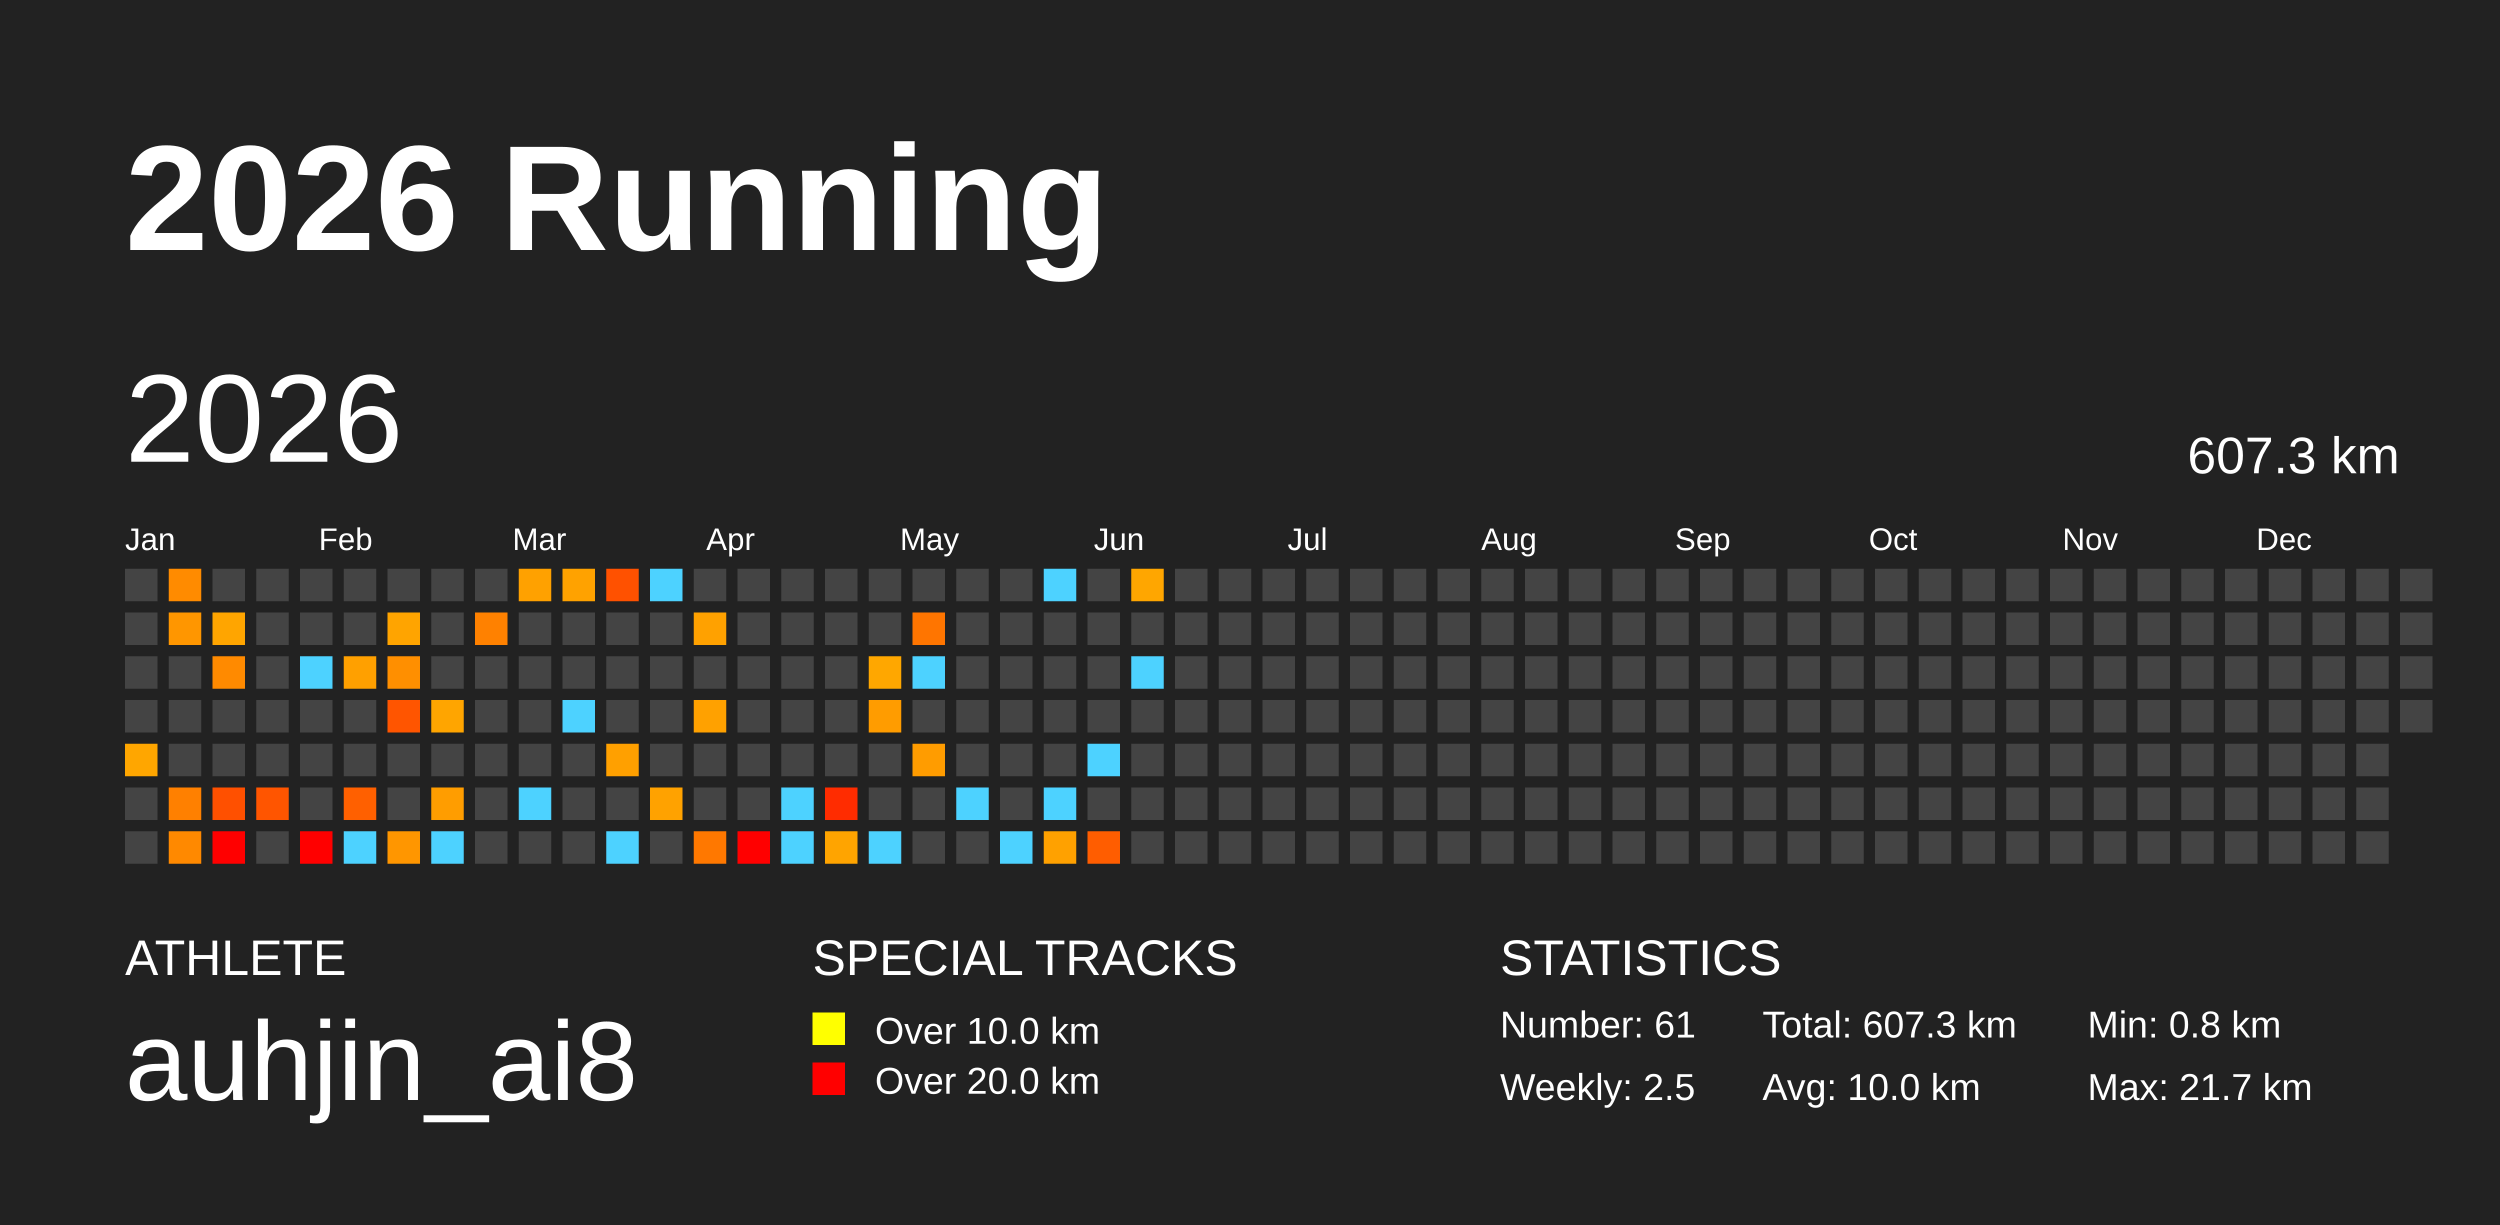
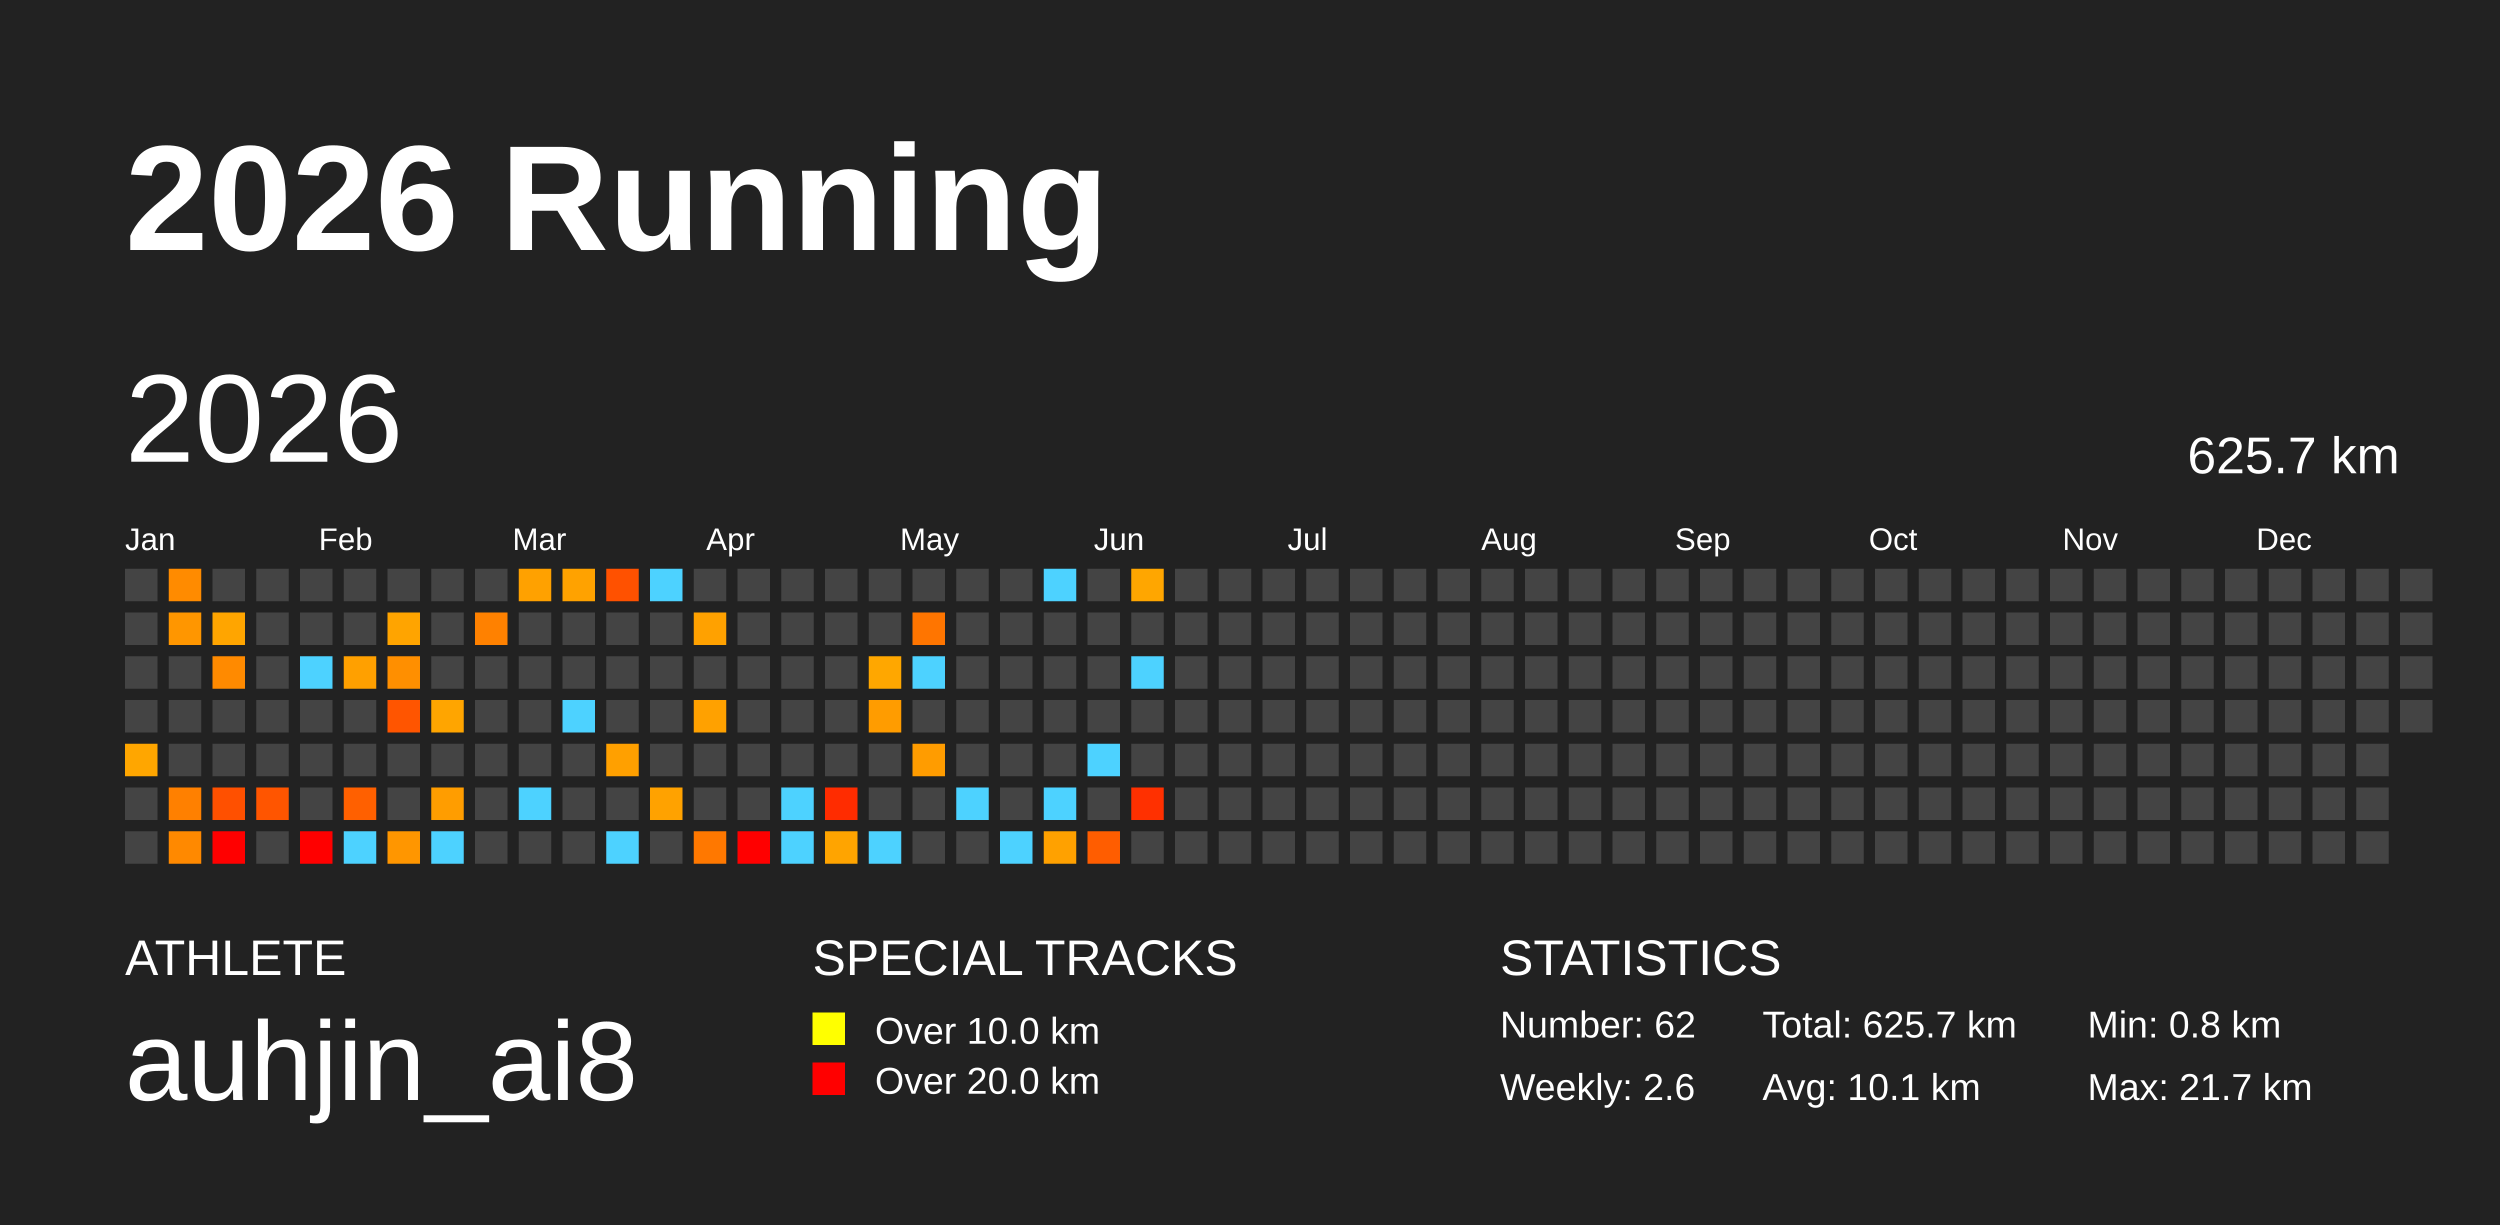
<svg xmlns="http://www.w3.org/2000/svg" baseProfile="full" height="98mm" version="1.1" viewBox="0,0,200,98" width="200mm">
  <defs />
  <rect fill="#222222" height="98" width="200" x="0" y="0" />
  <text fill="#FFFFFF" style="font-size:12px; font-family:Arial; font-weight:bold;" x="10" y="20">2026 Running</text>
  <text fill="#FFFFFF" style="font-size:4px; font-family:Arial" x="10" y="78">ATHLETE</text>
  <text fill="#FFFFFF" style="font-size:9px; font-family:Arial" x="10" y="88">auhjin_ai8</text>
  <text fill="#FFFFFF" style="font-size:4px; font-family:Arial" x="65" y="78">SPECIAL TRACKS</text>
  <rect fill="yellow" height="2.6" width="2.6" x="65" y="81" />
  <text fill="#FFFFFF" style="font-size:3px; font-family:Arial" x="70" y="83.5">Over 10.0 km</text>
  <rect fill="red" height="2.6" width="2.6" x="65" y="85" />
  <text fill="#FFFFFF" style="font-size:3px; font-family:Arial" x="70" y="87.5">Over 20.0 km</text>
  <text fill="#FFFFFF" style="font-size:4px; font-family:Arial" x="120" y="78">STATISTICS</text>
-   <text fill="#FFFFFF" style="font-size:3px; font-family:Arial" x="120" y="83">Number: 61</text>
-   <text fill="#FFFFFF" style="font-size:3px; font-family:Arial" x="120" y="88">Weekly: 2.5</text>
-   <text fill="#FFFFFF" style="font-size:3px; font-family:Arial" x="141" y="83">Total: 607.3 km</text>
-   <text fill="#FFFFFF" style="font-size:3px; font-family:Arial" x="141" y="88">Avg: 10.0 km</text>
+   <text fill="#FFFFFF" style="font-size:3px; font-family:Arial" x="120" y="83">Number: 62</text>
+   <text fill="#FFFFFF" style="font-size:3px; font-family:Arial" x="120" y="88">Weekly: 2.6</text>
+   <text fill="#FFFFFF" style="font-size:3px; font-family:Arial" x="141" y="83">Total: 625.7 km</text>
+   <text fill="#FFFFFF" style="font-size:3px; font-family:Arial" x="141" y="88">Avg: 10.1 km</text>
  <text fill="#FFFFFF" style="font-size:3px; font-family:Arial" x="167" y="83">Min: 0.8 km</text>
  <text fill="#FFFFFF" style="font-size:3px; font-family:Arial" x="167" y="88">Max: 21.7 km</text>
  <text dominant-baseline="hanging" fill="#FFFFFF" style="font-size:10.0px; font-family:Arial;" x="10" y="30">2026</text>
-   <text dominant-baseline="hanging" fill="#FFFFFF" style="font-size:4.125px; font-family:Arial;" x="175" y="35">607.3 km</text>
+   <text dominant-baseline="hanging" fill="#FFFFFF" style="font-size:4.125px; font-family:Arial;" x="175" y="35">625.7 km</text>
  <text fill="#FFFFFF" style="font-size:2.5px; font-family:Arial" x="10.0" y="44">Jan</text>
  <text fill="#FFFFFF" style="font-size:2.5px; font-family:Arial" x="25.5" y="44">Feb</text>
  <text fill="#FFFFFF" style="font-size:2.5px; font-family:Arial" x="41.0" y="44">Mar</text>
  <text fill="#FFFFFF" style="font-size:2.5px; font-family:Arial" x="56.5" y="44">Apr</text>
  <text fill="#FFFFFF" style="font-size:2.5px; font-family:Arial" x="72.0" y="44">May</text>
  <text fill="#FFFFFF" style="font-size:2.5px; font-family:Arial" x="87.5" y="44">Jun</text>
  <text fill="#FFFFFF" style="font-size:2.5px; font-family:Arial" x="103.0" y="44">Jul</text>
  <text fill="#FFFFFF" style="font-size:2.5px; font-family:Arial" x="118.5" y="44">Aug</text>
  <text fill="#FFFFFF" style="font-size:2.5px; font-family:Arial" x="134.0" y="44">Sep</text>
  <text fill="#FFFFFF" style="font-size:2.5px; font-family:Arial" x="149.5" y="44">Oct</text>
  <text fill="#FFFFFF" style="font-size:2.5px; font-family:Arial" x="165.0" y="44">Nov</text>
  <text fill="#FFFFFF" style="font-size:2.5px; font-family:Arial" x="180.5" y="44">Dec</text>
  <rect fill="#444444" height="2.6" width="2.6" x="10.0" y="45.5" />
  <rect fill="#444444" height="2.6" width="2.6" x="10.0" y="49.0" />
  <rect fill="#444444" height="2.6" width="2.6" x="10.0" y="52.5" />
  <rect fill="#444444" height="2.6" width="2.6" x="10.0" y="56.0" />
  <rect fill="#ffa600" height="2.6" width="2.6" x="10.0" y="59.5" />
  <rect fill="#444444" height="2.6" width="2.6" x="10.0" y="63.0" />
  <rect fill="#444444" height="2.6" width="2.6" x="10.0" y="66.5" />
  <rect fill="#ff8b00" height="2.6" width="2.6" x="13.5" y="45.5" />
  <rect fill="#ff9600" height="2.6" width="2.6" x="13.5" y="49.0" />
  <rect fill="#444444" height="2.6" width="2.6" x="13.5" y="52.5" />
  <rect fill="#444444" height="2.6" width="2.6" x="13.5" y="56.0" />
  <rect fill="#444444" height="2.6" width="2.6" x="13.5" y="59.5" />
  <rect fill="#ff8000" height="2.6" width="2.6" x="13.5" y="63.0" />
  <rect fill="#ff8900" height="2.6" width="2.6" x="13.5" y="66.5" />
  <rect fill="#444444" height="2.6" width="2.6" x="17.0" y="45.5" />
  <rect fill="#ffa500" height="2.6" width="2.6" x="17.0" y="49.0" />
  <rect fill="#ff8a00" height="2.6" width="2.6" x="17.0" y="52.5" />
  <rect fill="#444444" height="2.6" width="2.6" x="17.0" y="56.0" />
  <rect fill="#444444" height="2.6" width="2.6" x="17.0" y="59.5" />
  <rect fill="#ff5000" height="2.6" width="2.6" x="17.0" y="63.0" />
  <rect fill="red" height="2.6" width="2.6" x="17.0" y="66.5" />
  <rect fill="#444444" height="2.6" width="2.6" x="20.5" y="45.5" />
  <rect fill="#444444" height="2.6" width="2.6" x="20.5" y="49.0" />
  <rect fill="#444444" height="2.6" width="2.6" x="20.5" y="52.5" />
  <rect fill="#444444" height="2.6" width="2.6" x="20.5" y="56.0" />
  <rect fill="#444444" height="2.6" width="2.6" x="20.5" y="59.5" />
  <rect fill="#ff5500" height="2.6" width="2.6" x="20.5" y="63.0" />
  <rect fill="#444444" height="2.6" width="2.6" x="20.5" y="66.5" />
  <rect fill="#444444" height="2.6" width="2.6" x="24.0" y="45.5" />
  <rect fill="#444444" height="2.6" width="2.6" x="24.0" y="49.0" />
  <rect fill="#4dd2ff" height="2.6" width="2.6" x="24.0" y="52.5" />
  <rect fill="#444444" height="2.6" width="2.6" x="24.0" y="56.0" />
  <rect fill="#444444" height="2.6" width="2.6" x="24.0" y="59.5" />
  <rect fill="#444444" height="2.6" width="2.6" x="24.0" y="63.0" />
  <rect fill="red" height="2.6" width="2.6" x="24.0" y="66.5" />
  <rect fill="#444444" height="2.6" width="2.6" x="27.5" y="45.5" />
  <rect fill="#444444" height="2.6" width="2.6" x="27.5" y="49.0" />
  <rect fill="#ffa000" height="2.6" width="2.6" x="27.5" y="52.5" />
  <rect fill="#444444" height="2.6" width="2.6" x="27.5" y="56.0" />
  <rect fill="#444444" height="2.6" width="2.6" x="27.5" y="59.5" />
  <rect fill="#ff6000" height="2.6" width="2.6" x="27.5" y="63.0" />
  <rect fill="#4dd2ff" height="2.6" width="2.6" x="27.5" y="66.5" />
  <rect fill="#444444" height="2.6" width="2.6" x="31.0" y="45.5" />
  <rect fill="#ffa400" height="2.6" width="2.6" x="31.0" y="49.0" />
  <rect fill="#ff8f00" height="2.6" width="2.6" x="31.0" y="52.5" />
  <rect fill="#ff5500" height="2.6" width="2.6" x="31.0" y="56.0" />
  <rect fill="#444444" height="2.6" width="2.6" x="31.0" y="59.5" />
  <rect fill="#444444" height="2.6" width="2.6" x="31.0" y="63.0" />
  <rect fill="#ff9600" height="2.6" width="2.6" x="31.0" y="66.5" />
  <rect fill="#444444" height="2.6" width="2.6" x="34.5" y="45.5" />
  <rect fill="#444444" height="2.6" width="2.6" x="34.5" y="49.0" />
  <rect fill="#444444" height="2.6" width="2.6" x="34.5" y="52.5" />
  <rect fill="#ffa500" height="2.6" width="2.6" x="34.5" y="56.0" />
  <rect fill="#444444" height="2.6" width="2.6" x="34.5" y="59.5" />
  <rect fill="#ff9d00" height="2.6" width="2.6" x="34.5" y="63.0" />
  <rect fill="#4dd2ff" height="2.6" width="2.6" x="34.5" y="66.5" />
  <rect fill="#444444" height="2.6" width="2.6" x="38.0" y="45.5" />
  <rect fill="#ff8100" height="2.6" width="2.6" x="38.0" y="49.0" />
  <rect fill="#444444" height="2.6" width="2.6" x="38.0" y="52.5" />
  <rect fill="#444444" height="2.6" width="2.6" x="38.0" y="56.0" />
  <rect fill="#444444" height="2.6" width="2.6" x="38.0" y="59.5" />
  <rect fill="#444444" height="2.6" width="2.6" x="38.0" y="63.0" />
  <rect fill="#444444" height="2.6" width="2.6" x="38.0" y="66.5" />
  <rect fill="#ffa100" height="2.6" width="2.6" x="41.5" y="45.5" />
  <rect fill="#444444" height="2.6" width="2.6" x="41.5" y="49.0" />
  <rect fill="#444444" height="2.6" width="2.6" x="41.5" y="52.5" />
  <rect fill="#444444" height="2.6" width="2.6" x="41.5" y="56.0" />
  <rect fill="#444444" height="2.6" width="2.6" x="41.5" y="59.5" />
  <rect fill="#4dd2ff" height="2.6" width="2.6" x="41.5" y="63.0" />
  <rect fill="#444444" height="2.6" width="2.6" x="41.5" y="66.5" />
  <rect fill="#ffa200" height="2.6" width="2.6" x="45.0" y="45.5" />
  <rect fill="#444444" height="2.6" width="2.6" x="45.0" y="49.0" />
  <rect fill="#444444" height="2.6" width="2.6" x="45.0" y="52.5" />
  <rect fill="#4dd2ff" height="2.6" width="2.6" x="45.0" y="56.0" />
  <rect fill="#444444" height="2.6" width="2.6" x="45.0" y="59.5" />
  <rect fill="#444444" height="2.6" width="2.6" x="45.0" y="63.0" />
  <rect fill="#444444" height="2.6" width="2.6" x="45.0" y="66.5" />
  <rect fill="#ff5100" height="2.6" width="2.6" x="48.5" y="45.5" />
  <rect fill="#444444" height="2.6" width="2.6" x="48.5" y="49.0" />
  <rect fill="#444444" height="2.6" width="2.6" x="48.5" y="52.5" />
  <rect fill="#444444" height="2.6" width="2.6" x="48.5" y="56.0" />
  <rect fill="#ffa000" height="2.6" width="2.6" x="48.5" y="59.5" />
  <rect fill="#444444" height="2.6" width="2.6" x="48.5" y="63.0" />
  <rect fill="#4dd2ff" height="2.6" width="2.6" x="48.5" y="66.5" />
  <rect fill="#4dd2ff" height="2.6" width="2.6" x="52.0" y="45.5" />
  <rect fill="#444444" height="2.6" width="2.6" x="52.0" y="49.0" />
  <rect fill="#444444" height="2.6" width="2.6" x="52.0" y="52.5" />
  <rect fill="#444444" height="2.6" width="2.6" x="52.0" y="56.0" />
  <rect fill="#444444" height="2.6" width="2.6" x="52.0" y="59.5" />
  <rect fill="#ffa200" height="2.6" width="2.6" x="52.0" y="63.0" />
  <rect fill="#444444" height="2.6" width="2.6" x="52.0" y="66.5" />
  <rect fill="#444444" height="2.6" width="2.6" x="55.5" y="45.5" />
  <rect fill="#ffa100" height="2.6" width="2.6" x="55.5" y="49.0" />
  <rect fill="#444444" height="2.6" width="2.6" x="55.5" y="52.5" />
  <rect fill="#ffa100" height="2.6" width="2.6" x="55.5" y="56.0" />
  <rect fill="#444444" height="2.6" width="2.6" x="55.5" y="59.5" />
  <rect fill="#444444" height="2.6" width="2.6" x="55.5" y="63.0" />
  <rect fill="#ff7800" height="2.6" width="2.6" x="55.5" y="66.5" />
  <rect fill="#444444" height="2.6" width="2.6" x="59.0" y="45.5" />
  <rect fill="#444444" height="2.6" width="2.6" x="59.0" y="49.0" />
  <rect fill="#444444" height="2.6" width="2.6" x="59.0" y="52.5" />
  <rect fill="#444444" height="2.6" width="2.6" x="59.0" y="56.0" />
  <rect fill="#444444" height="2.6" width="2.6" x="59.0" y="59.5" />
  <rect fill="#444444" height="2.6" width="2.6" x="59.0" y="63.0" />
  <rect fill="red" height="2.6" width="2.6" x="59.0" y="66.5" />
  <rect fill="#444444" height="2.6" width="2.6" x="62.5" y="45.5" />
  <rect fill="#444444" height="2.6" width="2.6" x="62.5" y="49.0" />
  <rect fill="#444444" height="2.6" width="2.6" x="62.5" y="52.5" />
  <rect fill="#444444" height="2.6" width="2.6" x="62.5" y="56.0" />
  <rect fill="#444444" height="2.6" width="2.6" x="62.5" y="59.5" />
  <rect fill="#4dd2ff" height="2.6" width="2.6" x="62.5" y="63.0" />
  <rect fill="#4dd2ff" height="2.6" width="2.6" x="62.5" y="66.5" />
  <rect fill="#444444" height="2.6" width="2.6" x="66.0" y="45.5" />
  <rect fill="#444444" height="2.6" width="2.6" x="66.0" y="49.0" />
  <rect fill="#444444" height="2.6" width="2.6" x="66.0" y="52.5" />
  <rect fill="#444444" height="2.6" width="2.6" x="66.0" y="56.0" />
  <rect fill="#444444" height="2.6" width="2.6" x="66.0" y="59.5" />
  <rect fill="#ff2c00" height="2.6" width="2.6" x="66.0" y="63.0" />
  <rect fill="#ffa400" height="2.6" width="2.6" x="66.0" y="66.5" />
  <rect fill="#444444" height="2.6" width="2.6" x="69.5" y="45.5" />
  <rect fill="#444444" height="2.6" width="2.6" x="69.5" y="49.0" />
  <rect fill="#ffa700" height="2.6" width="2.6" x="69.5" y="52.5" />
  <rect fill="#ff9c00" height="2.6" width="2.6" x="69.5" y="56.0" />
  <rect fill="#444444" height="2.6" width="2.6" x="69.5" y="59.5" />
  <rect fill="#444444" height="2.6" width="2.6" x="69.5" y="63.0" />
  <rect fill="#4dd2ff" height="2.6" width="2.6" x="69.5" y="66.5" />
  <rect fill="#444444" height="2.6" width="2.6" x="73.0" y="45.5" />
  <rect fill="#ff7500" height="2.6" width="2.6" x="73.0" y="49.0" />
  <rect fill="#4dd2ff" height="2.6" width="2.6" x="73.0" y="52.5" />
  <rect fill="#444444" height="2.6" width="2.6" x="73.0" y="56.0" />
  <rect fill="#ff9c00" height="2.6" width="2.6" x="73.0" y="59.5" />
  <rect fill="#444444" height="2.6" width="2.6" x="73.0" y="63.0" />
  <rect fill="#444444" height="2.6" width="2.6" x="73.0" y="66.5" />
  <rect fill="#444444" height="2.6" width="2.6" x="76.5" y="45.5" />
  <rect fill="#444444" height="2.6" width="2.6" x="76.5" y="49.0" />
  <rect fill="#444444" height="2.6" width="2.6" x="76.5" y="52.5" />
  <rect fill="#444444" height="2.6" width="2.6" x="76.5" y="56.0" />
  <rect fill="#444444" height="2.6" width="2.6" x="76.5" y="59.5" />
  <rect fill="#4dd2ff" height="2.6" width="2.6" x="76.5" y="63.0" />
  <rect fill="#444444" height="2.6" width="2.6" x="76.5" y="66.5" />
  <rect fill="#444444" height="2.6" width="2.6" x="80.0" y="45.5" />
  <rect fill="#444444" height="2.6" width="2.6" x="80.0" y="49.0" />
  <rect fill="#444444" height="2.6" width="2.6" x="80.0" y="52.5" />
  <rect fill="#444444" height="2.6" width="2.6" x="80.0" y="56.0" />
  <rect fill="#444444" height="2.6" width="2.6" x="80.0" y="59.5" />
  <rect fill="#444444" height="2.6" width="2.6" x="80.0" y="63.0" />
  <rect fill="#4dd2ff" height="2.6" width="2.6" x="80.0" y="66.5" />
  <rect fill="#4dd2ff" height="2.6" width="2.6" x="83.5" y="45.5" />
  <rect fill="#444444" height="2.6" width="2.6" x="83.5" y="49.0" />
  <rect fill="#444444" height="2.6" width="2.6" x="83.5" y="52.5" />
  <rect fill="#444444" height="2.6" width="2.6" x="83.5" y="56.0" />
  <rect fill="#444444" height="2.6" width="2.6" x="83.5" y="59.5" />
  <rect fill="#4dd2ff" height="2.6" width="2.6" x="83.5" y="63.0" />
  <rect fill="#ffa100" height="2.6" width="2.6" x="83.5" y="66.5" />
  <rect fill="#444444" height="2.6" width="2.6" x="87.0" y="45.5" />
  <rect fill="#444444" height="2.6" width="2.6" x="87.0" y="49.0" />
  <rect fill="#444444" height="2.6" width="2.6" x="87.0" y="52.5" />
  <rect fill="#444444" height="2.6" width="2.6" x="87.0" y="56.0" />
  <rect fill="#4dd2ff" height="2.6" width="2.6" x="87.0" y="59.5" />
  <rect fill="#444444" height="2.6" width="2.6" x="87.0" y="63.0" />
  <rect fill="#ff5d00" height="2.6" width="2.6" x="87.0" y="66.5" />
  <rect fill="#ffa600" height="2.6" width="2.6" x="90.5" y="45.5" />
  <rect fill="#444444" height="2.6" width="2.6" x="90.5" y="49.0" />
  <rect fill="#4dd2ff" height="2.6" width="2.6" x="90.5" y="52.5" />
  <rect fill="#444444" height="2.6" width="2.6" x="90.5" y="56.0" />
  <rect fill="#444444" height="2.6" width="2.6" x="90.5" y="59.5" />
-   <rect fill="#444444" height="2.6" width="2.6" x="90.5" y="63.0" />
+   <rect fill="#ff3000" height="2.6" width="2.6" x="90.5" y="63.0" />
  <rect fill="#444444" height="2.6" width="2.6" x="90.5" y="66.5" />
  <rect fill="#444444" height="2.6" width="2.6" x="94.0" y="45.5" />
  <rect fill="#444444" height="2.6" width="2.6" x="94.0" y="49.0" />
  <rect fill="#444444" height="2.6" width="2.6" x="94.0" y="52.5" />
  <rect fill="#444444" height="2.6" width="2.6" x="94.0" y="56.0" />
  <rect fill="#444444" height="2.6" width="2.6" x="94.0" y="59.5" />
  <rect fill="#444444" height="2.6" width="2.6" x="94.0" y="63.0" />
  <rect fill="#444444" height="2.6" width="2.6" x="94.0" y="66.5" />
  <rect fill="#444444" height="2.6" width="2.6" x="97.5" y="45.5" />
  <rect fill="#444444" height="2.6" width="2.6" x="97.5" y="49.0" />
  <rect fill="#444444" height="2.6" width="2.6" x="97.5" y="52.5" />
  <rect fill="#444444" height="2.6" width="2.6" x="97.5" y="56.0" />
  <rect fill="#444444" height="2.6" width="2.6" x="97.5" y="59.5" />
  <rect fill="#444444" height="2.6" width="2.6" x="97.5" y="63.0" />
  <rect fill="#444444" height="2.6" width="2.6" x="97.5" y="66.5" />
  <rect fill="#444444" height="2.6" width="2.6" x="101.0" y="45.5" />
  <rect fill="#444444" height="2.6" width="2.6" x="101.0" y="49.0" />
  <rect fill="#444444" height="2.6" width="2.6" x="101.0" y="52.5" />
  <rect fill="#444444" height="2.6" width="2.6" x="101.0" y="56.0" />
  <rect fill="#444444" height="2.6" width="2.6" x="101.0" y="59.5" />
  <rect fill="#444444" height="2.6" width="2.6" x="101.0" y="63.0" />
  <rect fill="#444444" height="2.6" width="2.6" x="101.0" y="66.5" />
  <rect fill="#444444" height="2.6" width="2.6" x="104.5" y="45.5" />
  <rect fill="#444444" height="2.6" width="2.6" x="104.5" y="49.0" />
  <rect fill="#444444" height="2.6" width="2.6" x="104.5" y="52.5" />
  <rect fill="#444444" height="2.6" width="2.6" x="104.5" y="56.0" />
  <rect fill="#444444" height="2.6" width="2.6" x="104.5" y="59.5" />
  <rect fill="#444444" height="2.6" width="2.6" x="104.5" y="63.0" />
  <rect fill="#444444" height="2.6" width="2.6" x="104.5" y="66.5" />
  <rect fill="#444444" height="2.6" width="2.6" x="108.0" y="45.5" />
  <rect fill="#444444" height="2.6" width="2.6" x="108.0" y="49.0" />
  <rect fill="#444444" height="2.6" width="2.6" x="108.0" y="52.5" />
  <rect fill="#444444" height="2.6" width="2.6" x="108.0" y="56.0" />
  <rect fill="#444444" height="2.6" width="2.6" x="108.0" y="59.5" />
  <rect fill="#444444" height="2.6" width="2.6" x="108.0" y="63.0" />
  <rect fill="#444444" height="2.6" width="2.6" x="108.0" y="66.5" />
  <rect fill="#444444" height="2.6" width="2.6" x="111.5" y="45.5" />
  <rect fill="#444444" height="2.6" width="2.6" x="111.5" y="49.0" />
  <rect fill="#444444" height="2.6" width="2.6" x="111.5" y="52.5" />
  <rect fill="#444444" height="2.6" width="2.6" x="111.5" y="56.0" />
  <rect fill="#444444" height="2.6" width="2.6" x="111.5" y="59.5" />
  <rect fill="#444444" height="2.6" width="2.6" x="111.5" y="63.0" />
  <rect fill="#444444" height="2.6" width="2.6" x="111.5" y="66.5" />
  <rect fill="#444444" height="2.6" width="2.6" x="115.0" y="45.5" />
  <rect fill="#444444" height="2.6" width="2.6" x="115.0" y="49.0" />
  <rect fill="#444444" height="2.6" width="2.6" x="115.0" y="52.5" />
  <rect fill="#444444" height="2.6" width="2.6" x="115.0" y="56.0" />
  <rect fill="#444444" height="2.6" width="2.6" x="115.0" y="59.5" />
  <rect fill="#444444" height="2.6" width="2.6" x="115.0" y="63.0" />
  <rect fill="#444444" height="2.6" width="2.6" x="115.0" y="66.5" />
  <rect fill="#444444" height="2.6" width="2.6" x="118.5" y="45.5" />
  <rect fill="#444444" height="2.6" width="2.6" x="118.5" y="49.0" />
  <rect fill="#444444" height="2.6" width="2.6" x="118.5" y="52.5" />
  <rect fill="#444444" height="2.6" width="2.6" x="118.5" y="56.0" />
  <rect fill="#444444" height="2.6" width="2.6" x="118.5" y="59.5" />
  <rect fill="#444444" height="2.6" width="2.6" x="118.5" y="63.0" />
  <rect fill="#444444" height="2.6" width="2.6" x="118.5" y="66.5" />
  <rect fill="#444444" height="2.6" width="2.6" x="122.0" y="45.5" />
  <rect fill="#444444" height="2.6" width="2.6" x="122.0" y="49.0" />
  <rect fill="#444444" height="2.6" width="2.6" x="122.0" y="52.5" />
  <rect fill="#444444" height="2.6" width="2.6" x="122.0" y="56.0" />
  <rect fill="#444444" height="2.6" width="2.6" x="122.0" y="59.5" />
  <rect fill="#444444" height="2.6" width="2.6" x="122.0" y="63.0" />
  <rect fill="#444444" height="2.6" width="2.6" x="122.0" y="66.5" />
  <rect fill="#444444" height="2.6" width="2.6" x="125.5" y="45.5" />
  <rect fill="#444444" height="2.6" width="2.6" x="125.5" y="49.0" />
  <rect fill="#444444" height="2.6" width="2.6" x="125.5" y="52.5" />
  <rect fill="#444444" height="2.6" width="2.6" x="125.5" y="56.0" />
  <rect fill="#444444" height="2.6" width="2.6" x="125.5" y="59.5" />
  <rect fill="#444444" height="2.6" width="2.6" x="125.5" y="63.0" />
  <rect fill="#444444" height="2.6" width="2.6" x="125.5" y="66.5" />
  <rect fill="#444444" height="2.6" width="2.6" x="129.0" y="45.5" />
  <rect fill="#444444" height="2.6" width="2.6" x="129.0" y="49.0" />
  <rect fill="#444444" height="2.6" width="2.6" x="129.0" y="52.5" />
  <rect fill="#444444" height="2.6" width="2.6" x="129.0" y="56.0" />
  <rect fill="#444444" height="2.6" width="2.6" x="129.0" y="59.5" />
  <rect fill="#444444" height="2.6" width="2.6" x="129.0" y="63.0" />
  <rect fill="#444444" height="2.6" width="2.6" x="129.0" y="66.5" />
  <rect fill="#444444" height="2.6" width="2.6" x="132.5" y="45.5" />
  <rect fill="#444444" height="2.6" width="2.6" x="132.5" y="49.0" />
  <rect fill="#444444" height="2.6" width="2.6" x="132.5" y="52.5" />
  <rect fill="#444444" height="2.6" width="2.6" x="132.5" y="56.0" />
  <rect fill="#444444" height="2.6" width="2.6" x="132.5" y="59.5" />
  <rect fill="#444444" height="2.6" width="2.6" x="132.5" y="63.0" />
  <rect fill="#444444" height="2.6" width="2.6" x="132.5" y="66.5" />
  <rect fill="#444444" height="2.6" width="2.6" x="136.0" y="45.5" />
  <rect fill="#444444" height="2.6" width="2.6" x="136.0" y="49.0" />
  <rect fill="#444444" height="2.6" width="2.6" x="136.0" y="52.5" />
  <rect fill="#444444" height="2.6" width="2.6" x="136.0" y="56.0" />
  <rect fill="#444444" height="2.6" width="2.6" x="136.0" y="59.5" />
  <rect fill="#444444" height="2.6" width="2.6" x="136.0" y="63.0" />
  <rect fill="#444444" height="2.6" width="2.6" x="136.0" y="66.5" />
  <rect fill="#444444" height="2.6" width="2.6" x="139.5" y="45.5" />
  <rect fill="#444444" height="2.6" width="2.6" x="139.5" y="49.0" />
  <rect fill="#444444" height="2.6" width="2.6" x="139.5" y="52.5" />
  <rect fill="#444444" height="2.6" width="2.6" x="139.5" y="56.0" />
  <rect fill="#444444" height="2.6" width="2.6" x="139.5" y="59.5" />
  <rect fill="#444444" height="2.6" width="2.6" x="139.5" y="63.0" />
  <rect fill="#444444" height="2.6" width="2.6" x="139.5" y="66.5" />
  <rect fill="#444444" height="2.6" width="2.6" x="143.0" y="45.5" />
  <rect fill="#444444" height="2.6" width="2.6" x="143.0" y="49.0" />
  <rect fill="#444444" height="2.6" width="2.6" x="143.0" y="52.5" />
  <rect fill="#444444" height="2.6" width="2.6" x="143.0" y="56.0" />
  <rect fill="#444444" height="2.6" width="2.6" x="143.0" y="59.5" />
  <rect fill="#444444" height="2.6" width="2.6" x="143.0" y="63.0" />
  <rect fill="#444444" height="2.6" width="2.6" x="143.0" y="66.5" />
  <rect fill="#444444" height="2.6" width="2.6" x="146.5" y="45.5" />
  <rect fill="#444444" height="2.6" width="2.6" x="146.5" y="49.0" />
  <rect fill="#444444" height="2.6" width="2.6" x="146.5" y="52.5" />
  <rect fill="#444444" height="2.6" width="2.6" x="146.5" y="56.0" />
  <rect fill="#444444" height="2.6" width="2.6" x="146.5" y="59.5" />
  <rect fill="#444444" height="2.6" width="2.6" x="146.5" y="63.0" />
  <rect fill="#444444" height="2.6" width="2.6" x="146.5" y="66.5" />
  <rect fill="#444444" height="2.6" width="2.6" x="150.0" y="45.5" />
  <rect fill="#444444" height="2.6" width="2.6" x="150.0" y="49.0" />
  <rect fill="#444444" height="2.6" width="2.6" x="150.0" y="52.5" />
  <rect fill="#444444" height="2.6" width="2.6" x="150.0" y="56.0" />
  <rect fill="#444444" height="2.6" width="2.6" x="150.0" y="59.5" />
  <rect fill="#444444" height="2.6" width="2.6" x="150.0" y="63.0" />
  <rect fill="#444444" height="2.6" width="2.6" x="150.0" y="66.5" />
  <rect fill="#444444" height="2.6" width="2.6" x="153.5" y="45.5" />
  <rect fill="#444444" height="2.6" width="2.6" x="153.5" y="49.0" />
  <rect fill="#444444" height="2.6" width="2.6" x="153.5" y="52.5" />
  <rect fill="#444444" height="2.6" width="2.6" x="153.5" y="56.0" />
  <rect fill="#444444" height="2.6" width="2.6" x="153.5" y="59.5" />
  <rect fill="#444444" height="2.6" width="2.6" x="153.5" y="63.0" />
  <rect fill="#444444" height="2.6" width="2.6" x="153.5" y="66.5" />
  <rect fill="#444444" height="2.6" width="2.6" x="157.0" y="45.5" />
  <rect fill="#444444" height="2.6" width="2.6" x="157.0" y="49.0" />
  <rect fill="#444444" height="2.6" width="2.6" x="157.0" y="52.5" />
  <rect fill="#444444" height="2.6" width="2.6" x="157.0" y="56.0" />
  <rect fill="#444444" height="2.6" width="2.6" x="157.0" y="59.5" />
  <rect fill="#444444" height="2.6" width="2.6" x="157.0" y="63.0" />
  <rect fill="#444444" height="2.6" width="2.6" x="157.0" y="66.5" />
  <rect fill="#444444" height="2.6" width="2.6" x="160.5" y="45.5" />
  <rect fill="#444444" height="2.6" width="2.6" x="160.5" y="49.0" />
  <rect fill="#444444" height="2.6" width="2.6" x="160.5" y="52.5" />
  <rect fill="#444444" height="2.6" width="2.6" x="160.5" y="56.0" />
  <rect fill="#444444" height="2.6" width="2.6" x="160.5" y="59.5" />
  <rect fill="#444444" height="2.6" width="2.6" x="160.5" y="63.0" />
  <rect fill="#444444" height="2.6" width="2.6" x="160.5" y="66.5" />
  <rect fill="#444444" height="2.6" width="2.6" x="164.0" y="45.5" />
  <rect fill="#444444" height="2.6" width="2.6" x="164.0" y="49.0" />
  <rect fill="#444444" height="2.6" width="2.6" x="164.0" y="52.5" />
  <rect fill="#444444" height="2.6" width="2.6" x="164.0" y="56.0" />
  <rect fill="#444444" height="2.6" width="2.6" x="164.0" y="59.5" />
  <rect fill="#444444" height="2.6" width="2.6" x="164.0" y="63.0" />
  <rect fill="#444444" height="2.6" width="2.6" x="164.0" y="66.5" />
  <rect fill="#444444" height="2.6" width="2.6" x="167.5" y="45.5" />
  <rect fill="#444444" height="2.6" width="2.6" x="167.5" y="49.0" />
  <rect fill="#444444" height="2.6" width="2.6" x="167.5" y="52.5" />
  <rect fill="#444444" height="2.6" width="2.6" x="167.5" y="56.0" />
  <rect fill="#444444" height="2.6" width="2.6" x="167.5" y="59.5" />
  <rect fill="#444444" height="2.6" width="2.6" x="167.5" y="63.0" />
  <rect fill="#444444" height="2.6" width="2.6" x="167.5" y="66.5" />
  <rect fill="#444444" height="2.6" width="2.6" x="171.0" y="45.5" />
  <rect fill="#444444" height="2.6" width="2.6" x="171.0" y="49.0" />
  <rect fill="#444444" height="2.6" width="2.6" x="171.0" y="52.5" />
  <rect fill="#444444" height="2.6" width="2.6" x="171.0" y="56.0" />
  <rect fill="#444444" height="2.6" width="2.6" x="171.0" y="59.5" />
  <rect fill="#444444" height="2.6" width="2.6" x="171.0" y="63.0" />
  <rect fill="#444444" height="2.6" width="2.6" x="171.0" y="66.5" />
  <rect fill="#444444" height="2.6" width="2.6" x="174.5" y="45.5" />
  <rect fill="#444444" height="2.6" width="2.6" x="174.5" y="49.0" />
  <rect fill="#444444" height="2.6" width="2.6" x="174.5" y="52.5" />
  <rect fill="#444444" height="2.6" width="2.6" x="174.5" y="56.0" />
  <rect fill="#444444" height="2.6" width="2.6" x="174.5" y="59.5" />
  <rect fill="#444444" height="2.6" width="2.6" x="174.5" y="63.0" />
  <rect fill="#444444" height="2.6" width="2.6" x="174.5" y="66.5" />
  <rect fill="#444444" height="2.6" width="2.6" x="178.0" y="45.5" />
  <rect fill="#444444" height="2.6" width="2.6" x="178.0" y="49.0" />
  <rect fill="#444444" height="2.6" width="2.6" x="178.0" y="52.5" />
  <rect fill="#444444" height="2.6" width="2.6" x="178.0" y="56.0" />
  <rect fill="#444444" height="2.6" width="2.6" x="178.0" y="59.5" />
  <rect fill="#444444" height="2.6" width="2.6" x="178.0" y="63.0" />
  <rect fill="#444444" height="2.6" width="2.6" x="178.0" y="66.5" />
  <rect fill="#444444" height="2.6" width="2.6" x="181.5" y="45.5" />
  <rect fill="#444444" height="2.6" width="2.6" x="181.5" y="49.0" />
  <rect fill="#444444" height="2.6" width="2.6" x="181.5" y="52.5" />
  <rect fill="#444444" height="2.6" width="2.6" x="181.5" y="56.0" />
  <rect fill="#444444" height="2.6" width="2.6" x="181.5" y="59.5" />
  <rect fill="#444444" height="2.6" width="2.6" x="181.5" y="63.0" />
  <rect fill="#444444" height="2.6" width="2.6" x="181.5" y="66.5" />
  <rect fill="#444444" height="2.6" width="2.6" x="185.0" y="45.5" />
  <rect fill="#444444" height="2.6" width="2.6" x="185.0" y="49.0" />
  <rect fill="#444444" height="2.6" width="2.6" x="185.0" y="52.5" />
  <rect fill="#444444" height="2.6" width="2.6" x="185.0" y="56.0" />
  <rect fill="#444444" height="2.6" width="2.6" x="185.0" y="59.5" />
  <rect fill="#444444" height="2.6" width="2.6" x="185.0" y="63.0" />
  <rect fill="#444444" height="2.6" width="2.6" x="185.0" y="66.5" />
  <rect fill="#444444" height="2.6" width="2.6" x="188.5" y="45.5" />
  <rect fill="#444444" height="2.6" width="2.6" x="188.5" y="49.0" />
  <rect fill="#444444" height="2.6" width="2.6" x="188.5" y="52.5" />
  <rect fill="#444444" height="2.6" width="2.6" x="188.5" y="56.0" />
  <rect fill="#444444" height="2.6" width="2.6" x="188.5" y="59.5" />
  <rect fill="#444444" height="2.6" width="2.6" x="188.5" y="63.0" />
  <rect fill="#444444" height="2.6" width="2.6" x="188.5" y="66.5" />
  <rect fill="#444444" height="2.6" width="2.6" x="192.0" y="45.5" />
  <rect fill="#444444" height="2.6" width="2.6" x="192.0" y="49.0" />
  <rect fill="#444444" height="2.6" width="2.6" x="192.0" y="52.5" />
  <rect fill="#444444" height="2.6" width="2.6" x="192.0" y="56.0" />
</svg>
